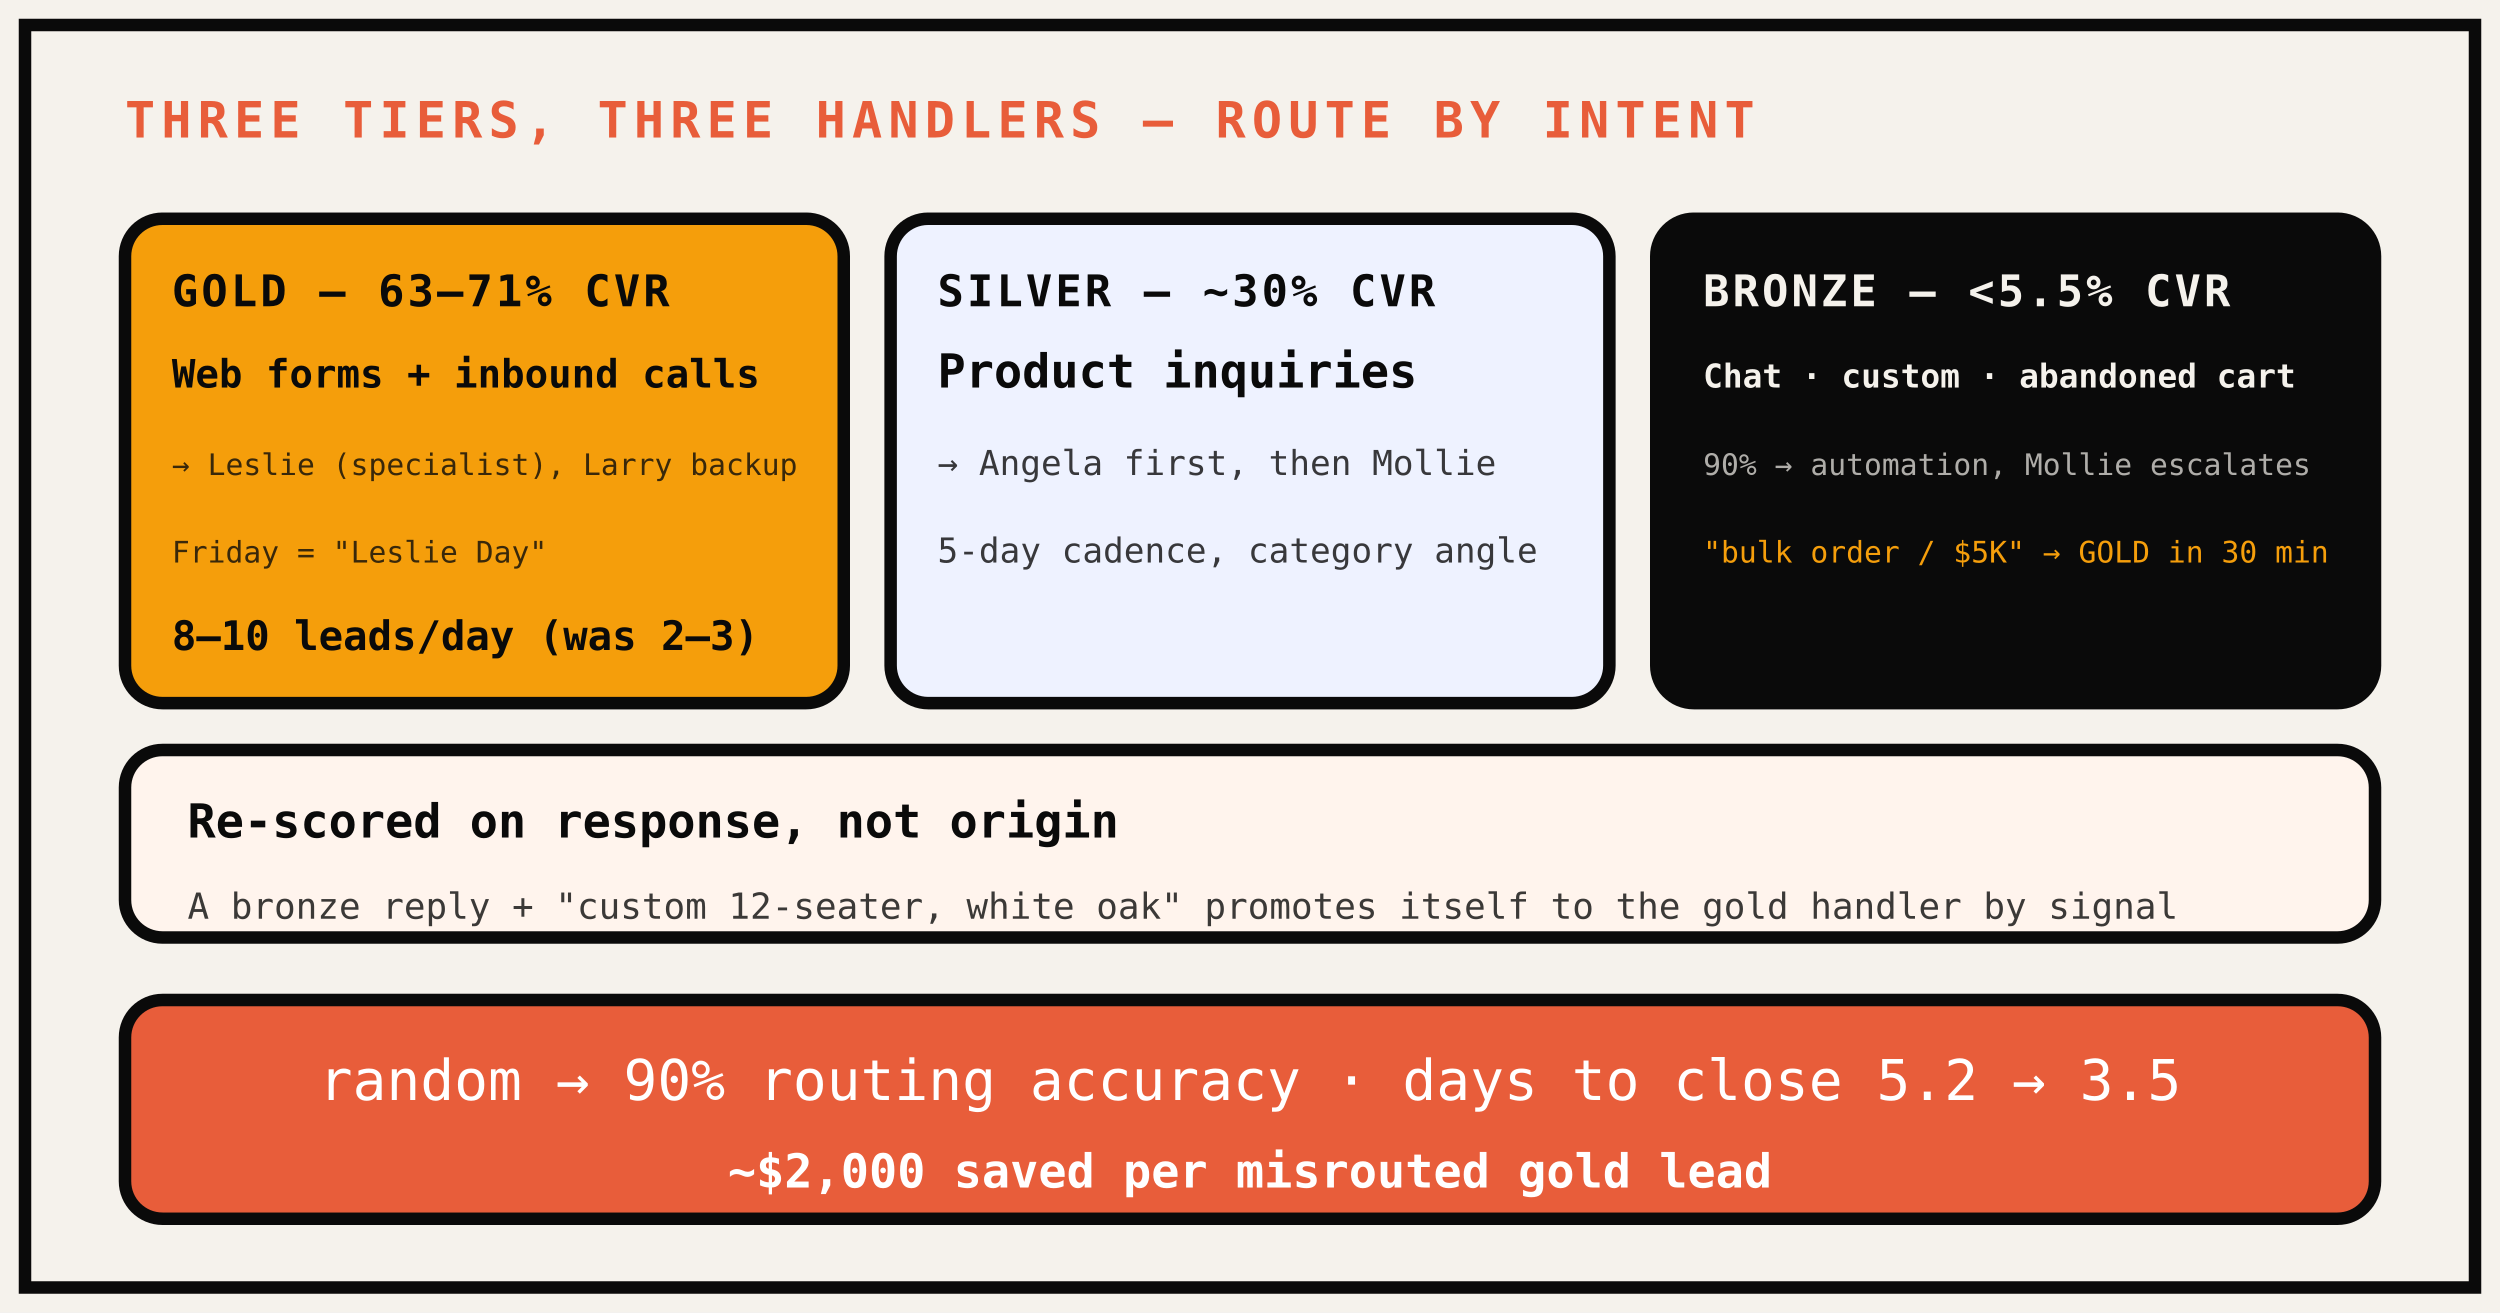
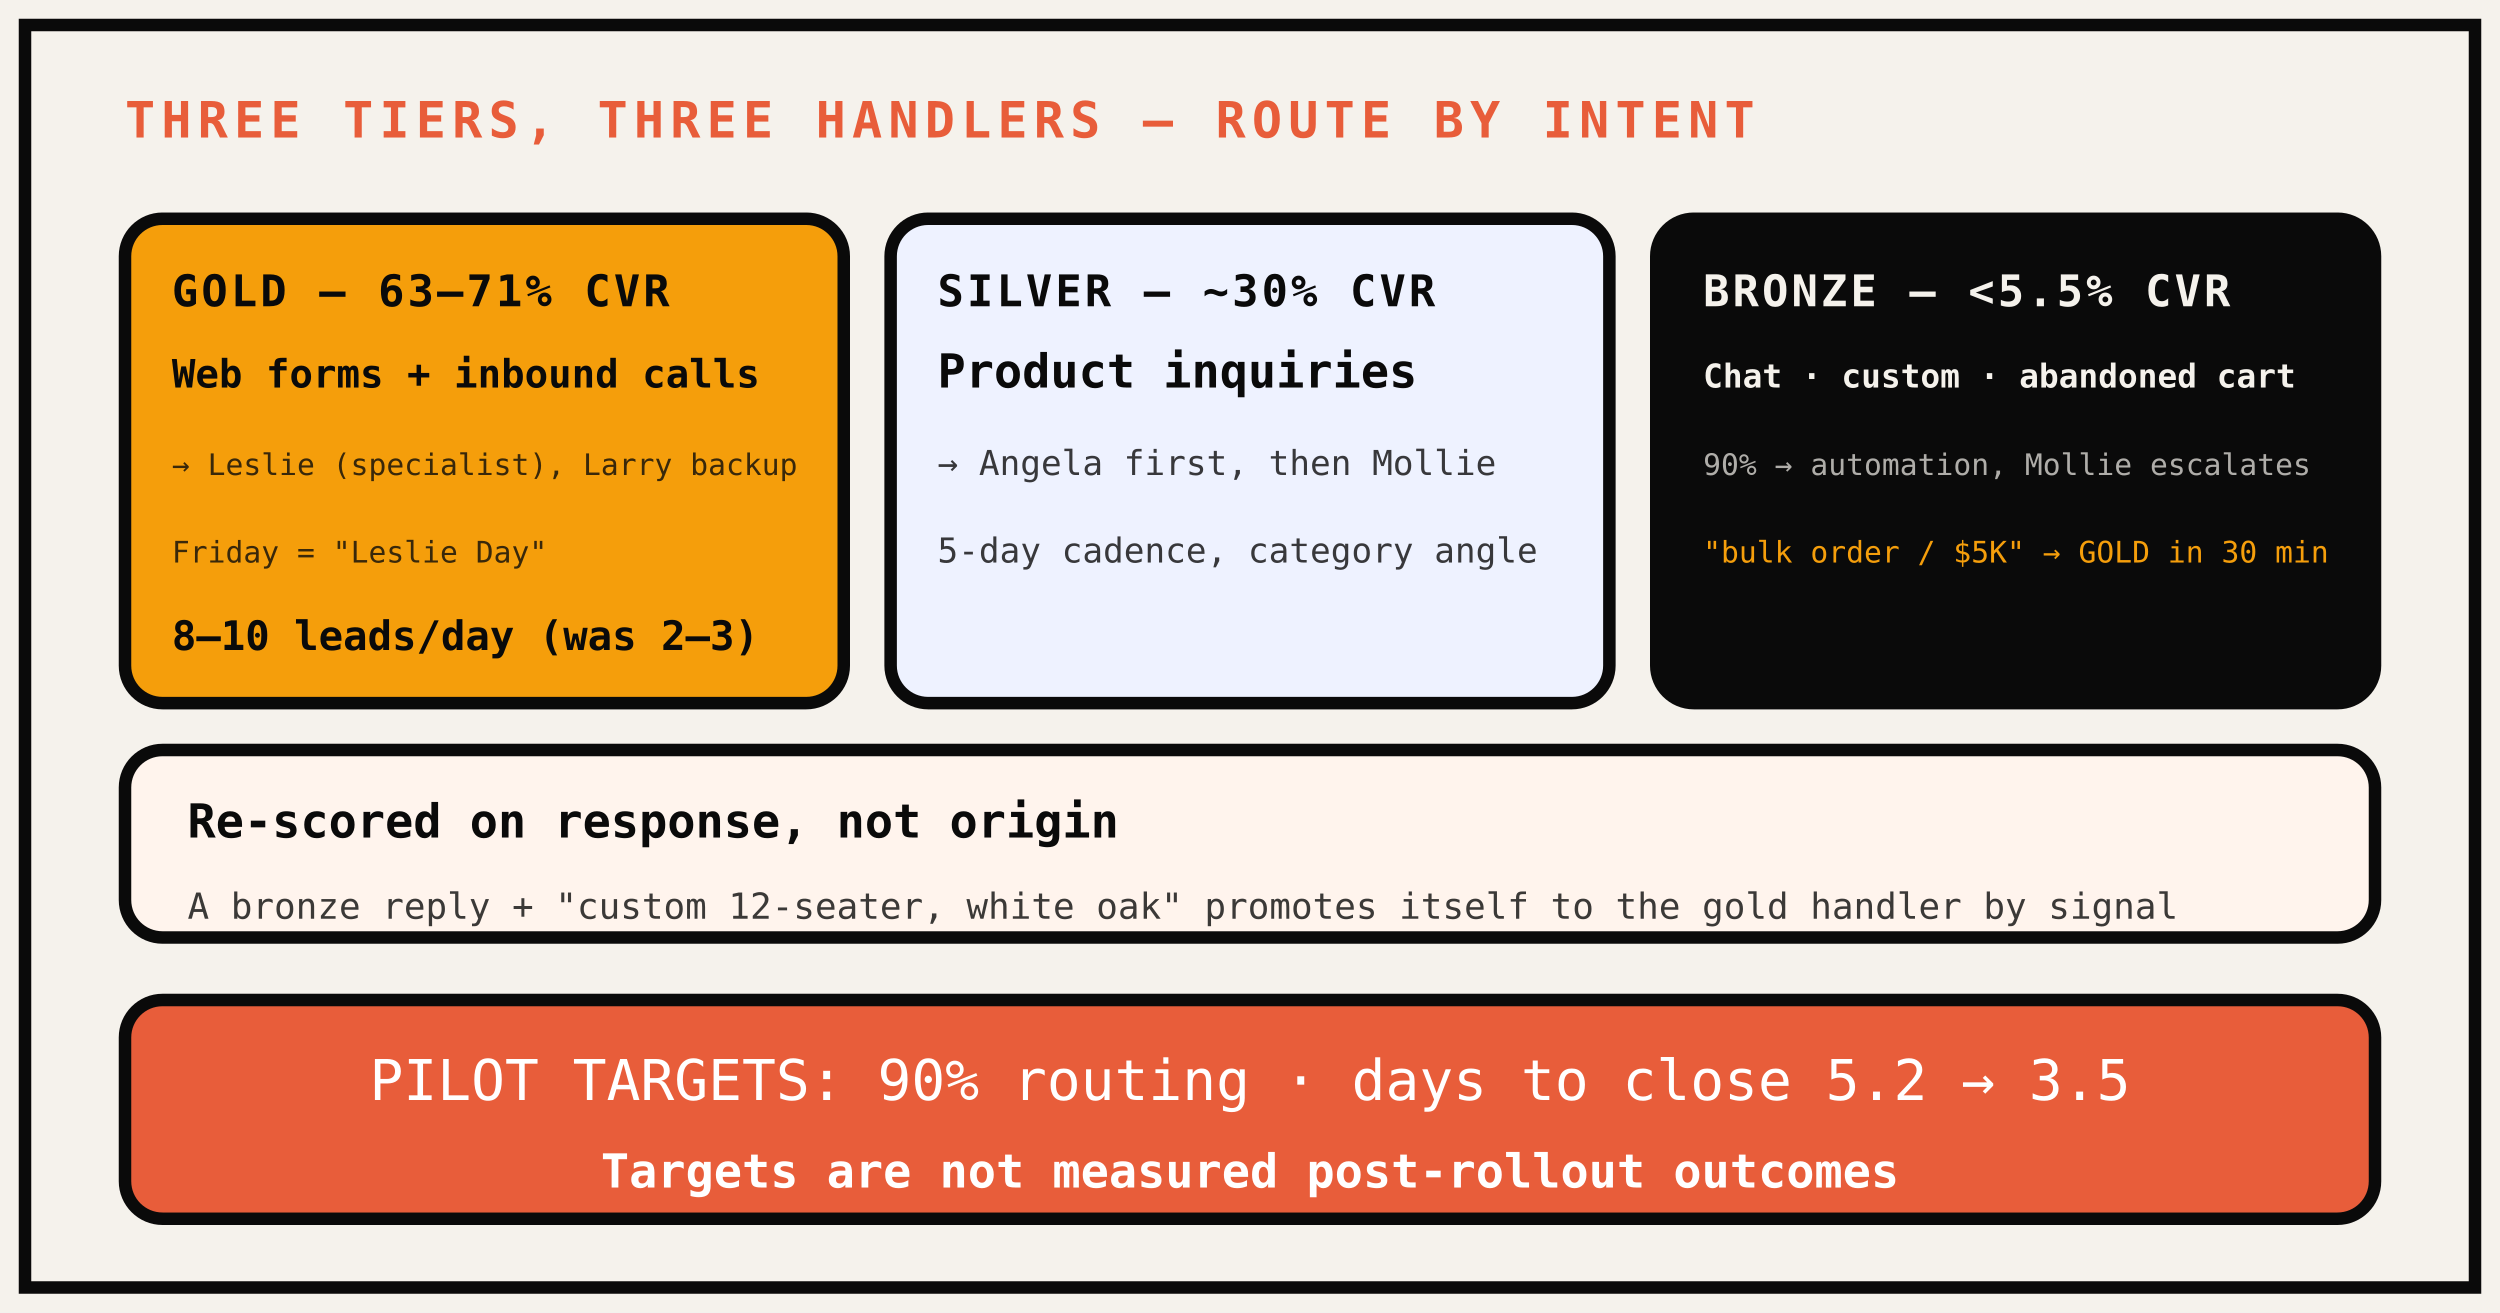
<svg xmlns="http://www.w3.org/2000/svg" viewBox="0 0 800 420" preserveAspectRatio="xMidYMid meet" font-family="ui-monospace, SFMono-Regular, Menlo, monospace">
  <rect width="800" height="420" fill="#F5F2EC" />
  <rect x="8" y="8" width="784" height="404" fill="none" stroke="#0A0A0A" stroke-width="4" />
  <text x="40" y="44" font-size="16" font-weight="bold" fill="#E85D3A" letter-spacing="2">THREE TIERS, THREE HANDLERS — ROUTE BY INTENT</text>
  <rect x="40" y="70" width="230" height="155" rx="12" fill="#F59E0B" stroke="#0A0A0A" stroke-width="4" />
  <text x="55" y="98" font-size="14" font-weight="bold" fill="#0A0A0A" letter-spacing="1">GOLD — 63–71% CVR</text>
  <text x="55" y="124" font-size="12.5" font-weight="bold" fill="#0A0A0A">Web forms + inbound calls</text>
  <text x="55" y="152" font-size="9.5" fill="#0A0A0A" opacity="0.8">→ Leslie (specialist), Larry backup</text>
  <text x="55" y="180" font-size="9.5" fill="#0A0A0A" opacity="0.8">Friday = "Leslie Day"</text>
  <text x="55" y="208" font-size="13" font-weight="bold" fill="#0A0A0A">8–10 leads/day (was 2–3)</text>
  <rect x="285" y="70" width="230" height="155" rx="12" fill="#EEF2FF" stroke="#0A0A0A" stroke-width="4" />
  <text x="300" y="98" font-size="14" font-weight="bold" fill="#0A0A0A" letter-spacing="1">SILVER — ~30% CVR</text>
  <text x="300" y="124" font-size="15" font-weight="bold" fill="#0A0A0A">Product inquiries</text>
  <text x="300" y="152" font-size="11" fill="#0A0A0A" opacity="0.8">→ Angela first, then Mollie</text>
  <text x="300" y="180" font-size="11" fill="#0A0A0A" opacity="0.8">5-day cadence, category angle</text>
  <rect x="530" y="70" width="230" height="155" rx="12" fill="#0A0A0A" stroke="#0A0A0A" stroke-width="4" />
  <text x="545" y="98" font-size="14" font-weight="bold" fill="#F5F2EC" letter-spacing="1">BRONZE — &lt;5.5% CVR</text>
  <text x="545" y="124" font-size="10.5" font-weight="bold" fill="#F5F2EC">Chat · custom · abandoned cart</text>
  <text x="545" y="152" font-size="9.5" fill="#F5F2EC" opacity="0.7">90% → automation, Mollie escalates</text>
  <text x="545" y="180" font-size="9.5" fill="#F59E0B">"bulk order / $5K" → GOLD in 30 min</text>
  <rect x="40" y="240" width="720" height="60" rx="12" fill="#FFF4ED" stroke="#0A0A0A" stroke-width="4" />
  <text x="60" y="268" font-size="15" font-weight="bold" fill="#0A0A0A">Re-scored on response, not origin</text>
  <text x="60" y="294" font-size="11.5" fill="#0A0A0A" opacity="0.8">A bronze reply + "custom 12-seater, white oak" promotes itself to the gold handler by signal</text>
  <rect x="40" y="320" width="720" height="70" rx="12" fill="#E85D3A" stroke="#0A0A0A" stroke-width="4" />
-   <text x="400" y="352" font-size="18" font-weight="black" fill="#FFFFFF" text-anchor="middle">random → 90% routing accuracy · days to close 5.2 → 3.5</text>
-   <text x="400" y="380" font-size="15" font-weight="bold" fill="#FFFFFF" text-anchor="middle">~$2,000 saved per misrouted gold lead</text>
+   <text x="400" y="352" font-size="18" font-weight="black" fill="#FFFFFF" text-anchor="middle">PILOT TARGETS: 90% routing · days to close 5.2 → 3.5</text>
+   <text x="400" y="380" font-size="15" font-weight="bold" fill="#FFFFFF" text-anchor="middle">Targets are not measured post-rollout outcomes</text>
</svg>
